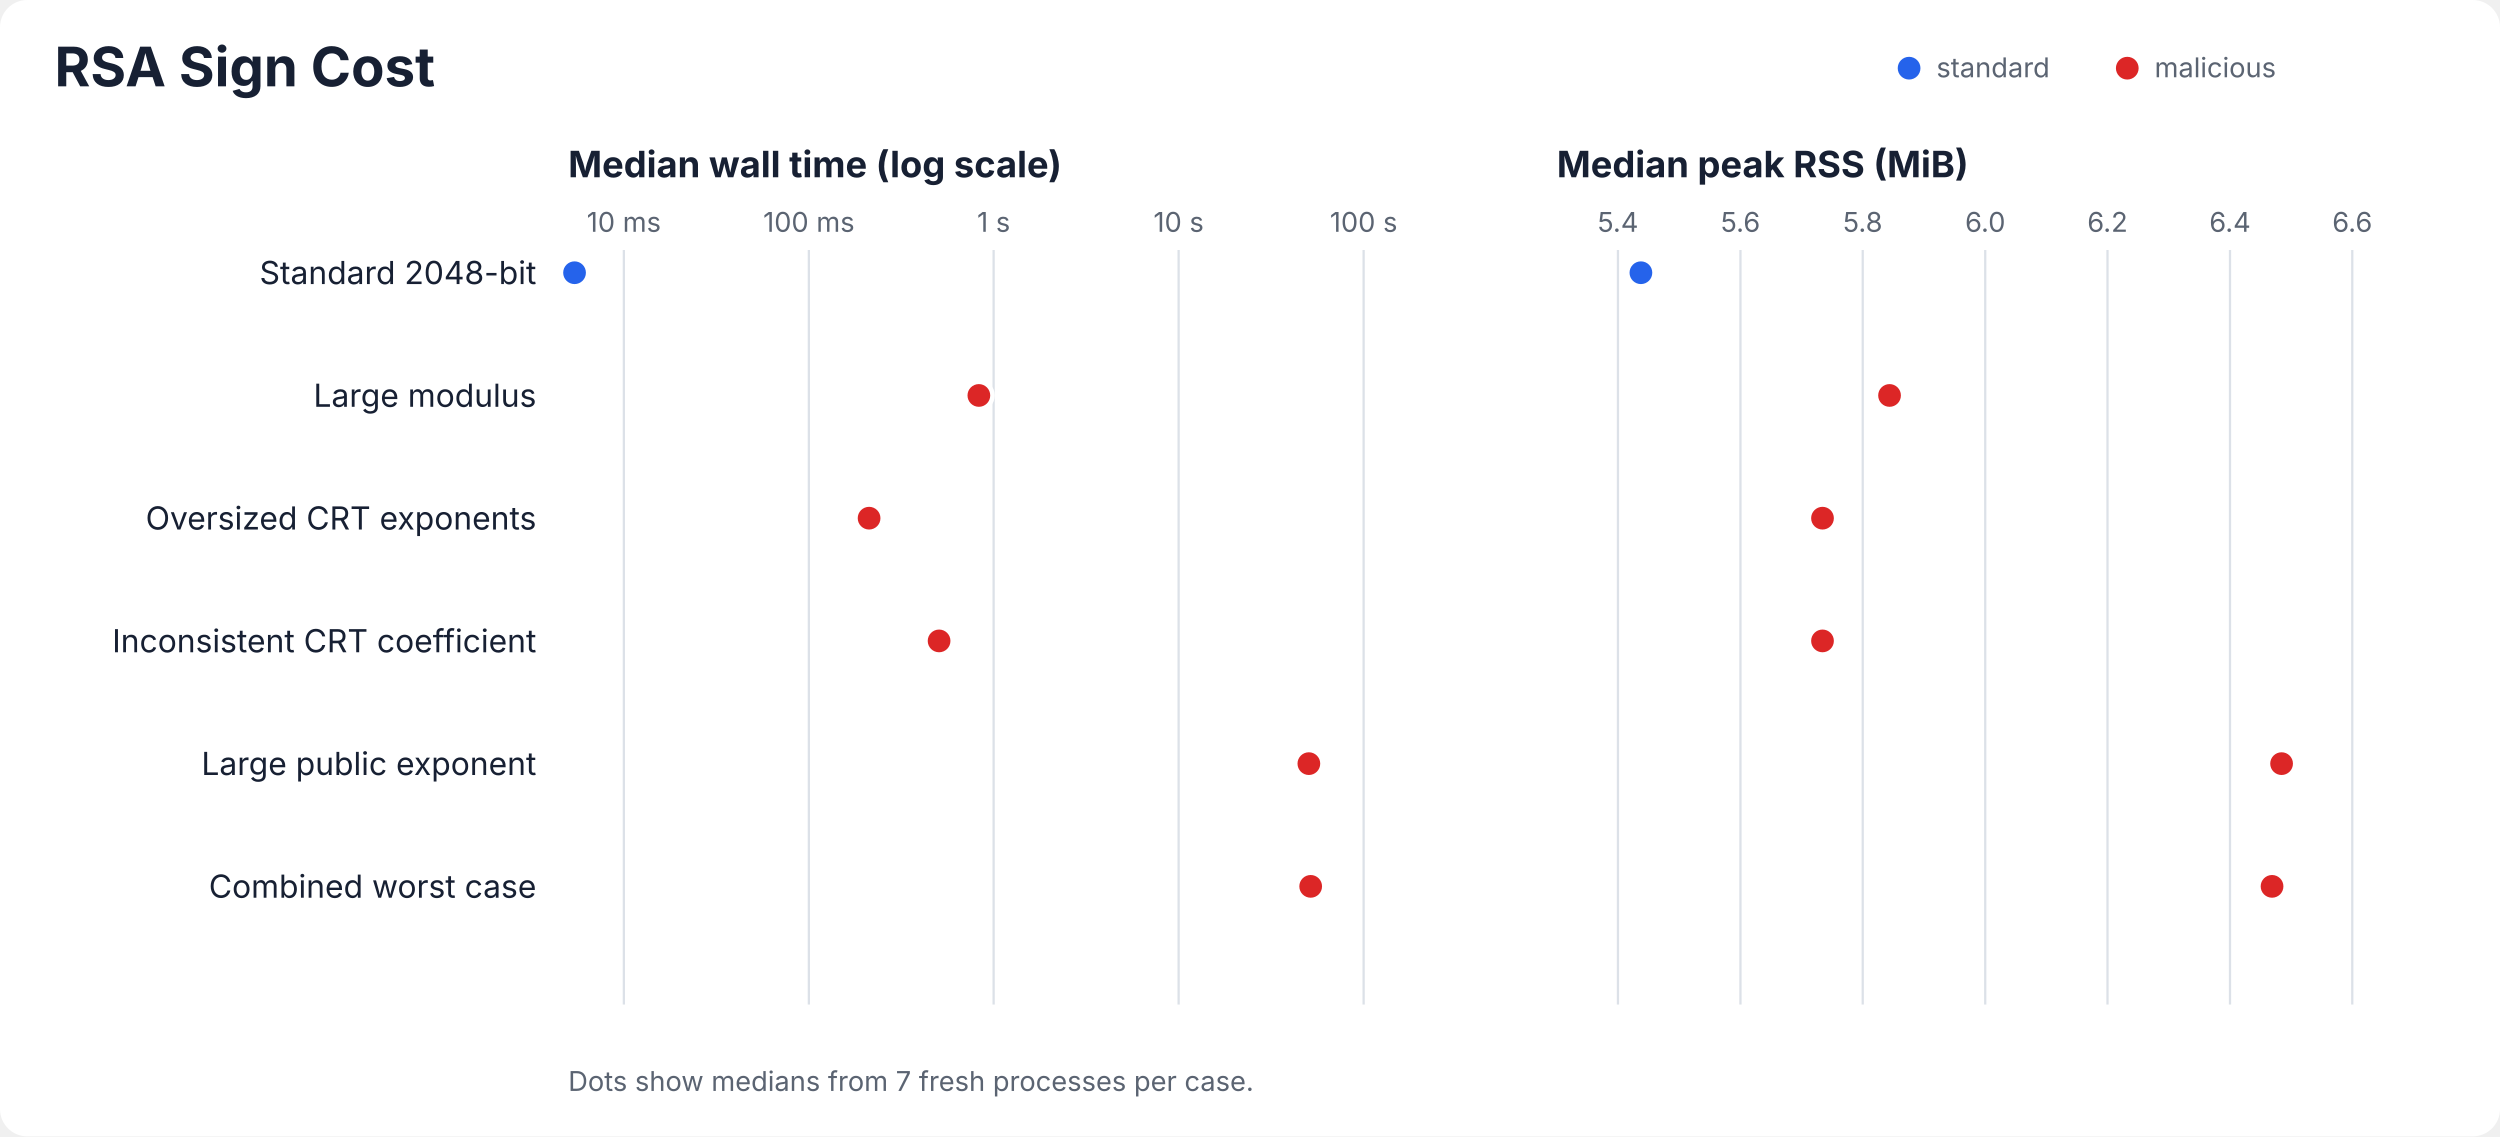
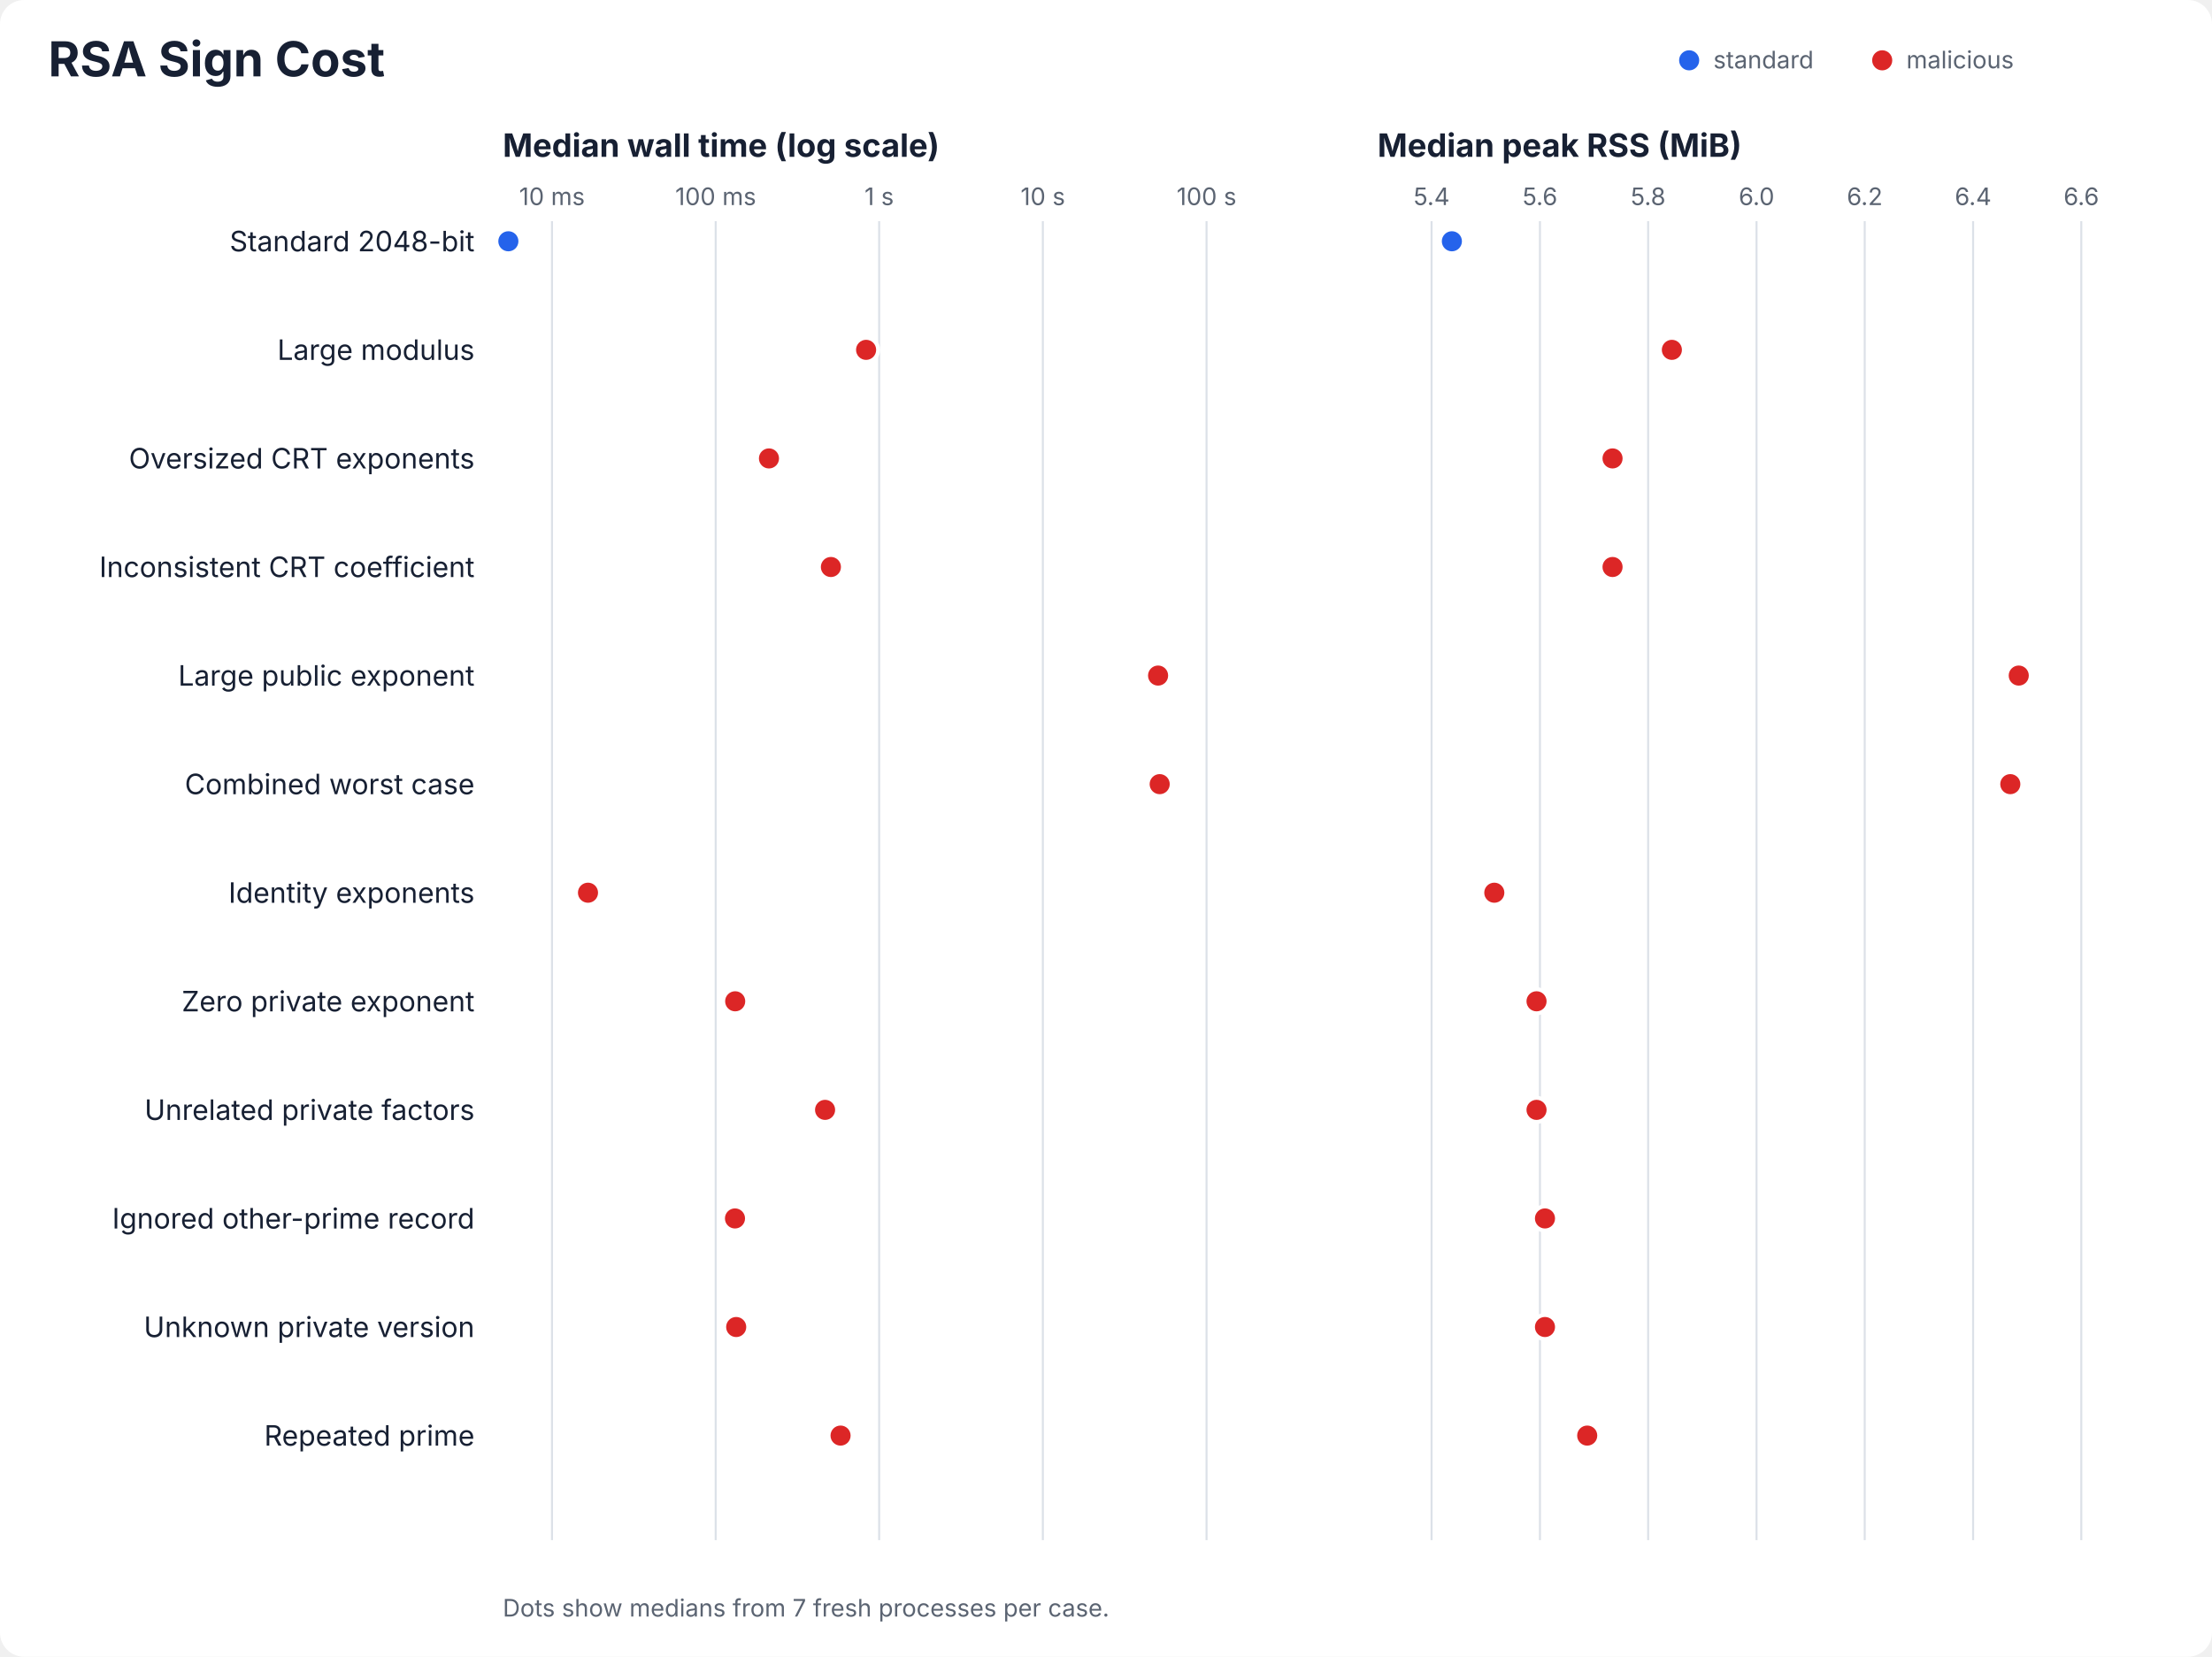
- <svg xmlns="http://www.w3.org/2000/svg" width="1100" height="500" viewBox="0 0 1100 500" role="img" aria-labelledby="title desc">
+ <svg xmlns="http://www.w3.org/2000/svg" width="1100" height="824" viewBox="0 0 1100 824" role="img" aria-labelledby="title desc">
  <rect width="100%" height="100%" rx="12" fill="#ffffff" />
  <style>text{font-family:ui-sans-serif,system-ui,-apple-system,BlinkMacSystemFont,"Segoe UI",sans-serif;fill:#172033}.title{font-size:24px;font-weight:700}.heading{font-size:16px;font-weight:650}.label{font-size:14px}.tick{font-size:12px;fill:#5b6472}.note{font-size:12px;fill:#5b6472}.grid{stroke:#dce1e8;stroke-width:1}</style>
  <text class="title" x="24" y="38">RSA Sign Cost</text>
  <circle cx="840" cy="30" r="5" fill="#2563eb" />
  <text class="tick" x="852" y="34">standard</text>
  <circle cx="936" cy="30" r="5" fill="#dc2626" />
  <text class="tick" x="948" y="34">malicious</text>
  <text class="heading" x="250" y="78">Median wall time (log scale)</text>
  <text class="heading" x="685" y="78">Median peak RSS (MiB)</text>
-   <line class="grid" x1="274.5" y1="110" x2="274.5" y2="442" />
+   <line class="grid" x1="274.5" y1="110" x2="274.5" y2="766" />
  <text class="tick" x="274.5" y="102" text-anchor="middle">10 ms</text>
-   <line class="grid" x1="355.9" y1="110" x2="355.9" y2="442" />
+   <line class="grid" x1="355.9" y1="110" x2="355.9" y2="766" />
  <text class="tick" x="355.9" y="102" text-anchor="middle">100 ms</text>
-   <line class="grid" x1="437.2" y1="110" x2="437.2" y2="442" />
+   <line class="grid" x1="437.2" y1="110" x2="437.2" y2="766" />
  <text class="tick" x="437.2" y="102" text-anchor="middle">1 s</text>
-   <line class="grid" x1="518.6" y1="110" x2="518.6" y2="442" />
+   <line class="grid" x1="518.6" y1="110" x2="518.6" y2="766" />
  <text class="tick" x="518.6" y="102" text-anchor="middle">10 s</text>
-   <line class="grid" x1="600.0" y1="110" x2="600.0" y2="442" />
+   <line class="grid" x1="600.0" y1="110" x2="600.0" y2="766" />
  <text class="tick" x="600.0" y="102" text-anchor="middle">100 s</text>
-   <line class="grid" x1="711.9" y1="110" x2="711.9" y2="442" />
+   <line class="grid" x1="711.9" y1="110" x2="711.9" y2="766" />
  <text class="tick" x="711.9" y="102" text-anchor="middle">5.4</text>
-   <line class="grid" x1="765.8" y1="110" x2="765.8" y2="442" />
+   <line class="grid" x1="765.8" y1="110" x2="765.8" y2="766" />
  <text class="tick" x="765.8" y="102" text-anchor="middle">5.6</text>
-   <line class="grid" x1="819.6" y1="110" x2="819.6" y2="442" />
+   <line class="grid" x1="819.6" y1="110" x2="819.6" y2="766" />
  <text class="tick" x="819.6" y="102" text-anchor="middle">5.8</text>
-   <line class="grid" x1="873.5" y1="110" x2="873.5" y2="442" />
+   <line class="grid" x1="873.5" y1="110" x2="873.5" y2="766" />
  <text class="tick" x="873.5" y="102" text-anchor="middle">6.0</text>
-   <line class="grid" x1="927.3" y1="110" x2="927.3" y2="442" />
+   <line class="grid" x1="927.3" y1="110" x2="927.3" y2="766" />
  <text class="tick" x="927.3" y="102" text-anchor="middle">6.2</text>
-   <line class="grid" x1="981.2" y1="110" x2="981.2" y2="442" />
+   <line class="grid" x1="981.2" y1="110" x2="981.2" y2="766" />
  <text class="tick" x="981.2" y="102" text-anchor="middle">6.4</text>
-   <line class="grid" x1="1035.0" y1="110" x2="1035.0" y2="442" />
+   <line class="grid" x1="1035.0" y1="110" x2="1035.0" y2="766" />
  <text class="tick" x="1035.0" y="102" text-anchor="middle">6.6</text>
  <text class="label" x="236" y="125" text-anchor="end">Standard 2048-bit</text>
  <circle cx="252.8" cy="120" r="6" fill="#2563eb" stroke="#ffffff" stroke-width="2" />
  <circle cx="722.0" cy="120" r="6" fill="#2563eb" stroke="#ffffff" stroke-width="2" />
  <text class="label" x="236" y="179" text-anchor="end">Large modulus</text>
  <circle cx="430.7" cy="174" r="6" fill="#dc2626" stroke="#ffffff" stroke-width="2" />
  <circle cx="831.4" cy="174" r="6" fill="#dc2626" stroke="#ffffff" stroke-width="2" />
  <text class="label" x="236" y="233" text-anchor="end">Oversized CRT exponents</text>
  <circle cx="382.4" cy="228" r="6" fill="#dc2626" stroke="#ffffff" stroke-width="2" />
  <circle cx="801.9" cy="228" r="6" fill="#dc2626" stroke="#ffffff" stroke-width="2" />
  <text class="label" x="236" y="287" text-anchor="end">Inconsistent CRT coefficient</text>
  <circle cx="413.2" cy="282" r="6" fill="#dc2626" stroke="#ffffff" stroke-width="2" />
  <circle cx="801.9" cy="282" r="6" fill="#dc2626" stroke="#ffffff" stroke-width="2" />
  <text class="label" x="236" y="341" text-anchor="end">Large public exponent</text>
  <circle cx="575.9" cy="336" r="6" fill="#dc2626" stroke="#ffffff" stroke-width="2" />
  <circle cx="1003.9" cy="336" r="6" fill="#dc2626" stroke="#ffffff" stroke-width="2" />
  <text class="label" x="236" y="395" text-anchor="end">Combined worst case</text>
  <circle cx="576.7" cy="390" r="6" fill="#dc2626" stroke="#ffffff" stroke-width="2" />
  <circle cx="999.7" cy="390" r="6" fill="#dc2626" stroke="#ffffff" stroke-width="2" />
-   <text class="note" x="250" y="480">Dots show medians from 7 fresh processes per case.</text>
+   <text class="label" x="236" y="449" text-anchor="end">Identity exponents</text>
+   <circle cx="292.4" cy="444" r="6" fill="#dc2626" stroke="#ffffff" stroke-width="2" />
+   <circle cx="743.1" cy="444" r="6" fill="#dc2626" stroke="#ffffff" stroke-width="2" />
+   <text class="label" x="236" y="503" text-anchor="end">Zero private exponent</text>
+   <circle cx="365.6" cy="498" r="6" fill="#dc2626" stroke="#ffffff" stroke-width="2" />
+   <circle cx="764.1" cy="498" r="6" fill="#dc2626" stroke="#ffffff" stroke-width="2" />
+   <text class="label" x="236" y="557" text-anchor="end">Unrelated private factors</text>
+   <circle cx="410.3" cy="552" r="6" fill="#dc2626" stroke="#ffffff" stroke-width="2" />
+   <circle cx="764.1" cy="552" r="6" fill="#dc2626" stroke="#ffffff" stroke-width="2" />
+   <text class="label" x="236" y="611" text-anchor="end">Ignored other-prime record</text>
+   <circle cx="365.5" cy="606" r="6" fill="#dc2626" stroke="#ffffff" stroke-width="2" />
+   <circle cx="768.3" cy="606" r="6" fill="#dc2626" stroke="#ffffff" stroke-width="2" />
+   <text class="label" x="236" y="665" text-anchor="end">Unknown private version</text>
+   <circle cx="366.1" cy="660" r="6" fill="#dc2626" stroke="#ffffff" stroke-width="2" />
+   <circle cx="768.3" cy="660" r="6" fill="#dc2626" stroke="#ffffff" stroke-width="2" />
+   <text class="label" x="236" y="719" text-anchor="end">Repeated prime</text>
+   <circle cx="418.0" cy="714" r="6" fill="#dc2626" stroke="#ffffff" stroke-width="2" />
+   <circle cx="789.3" cy="714" r="6" fill="#dc2626" stroke="#ffffff" stroke-width="2" />
+   <text class="note" x="250" y="804">Dots show medians from 7 fresh processes per case.</text>
</svg>
